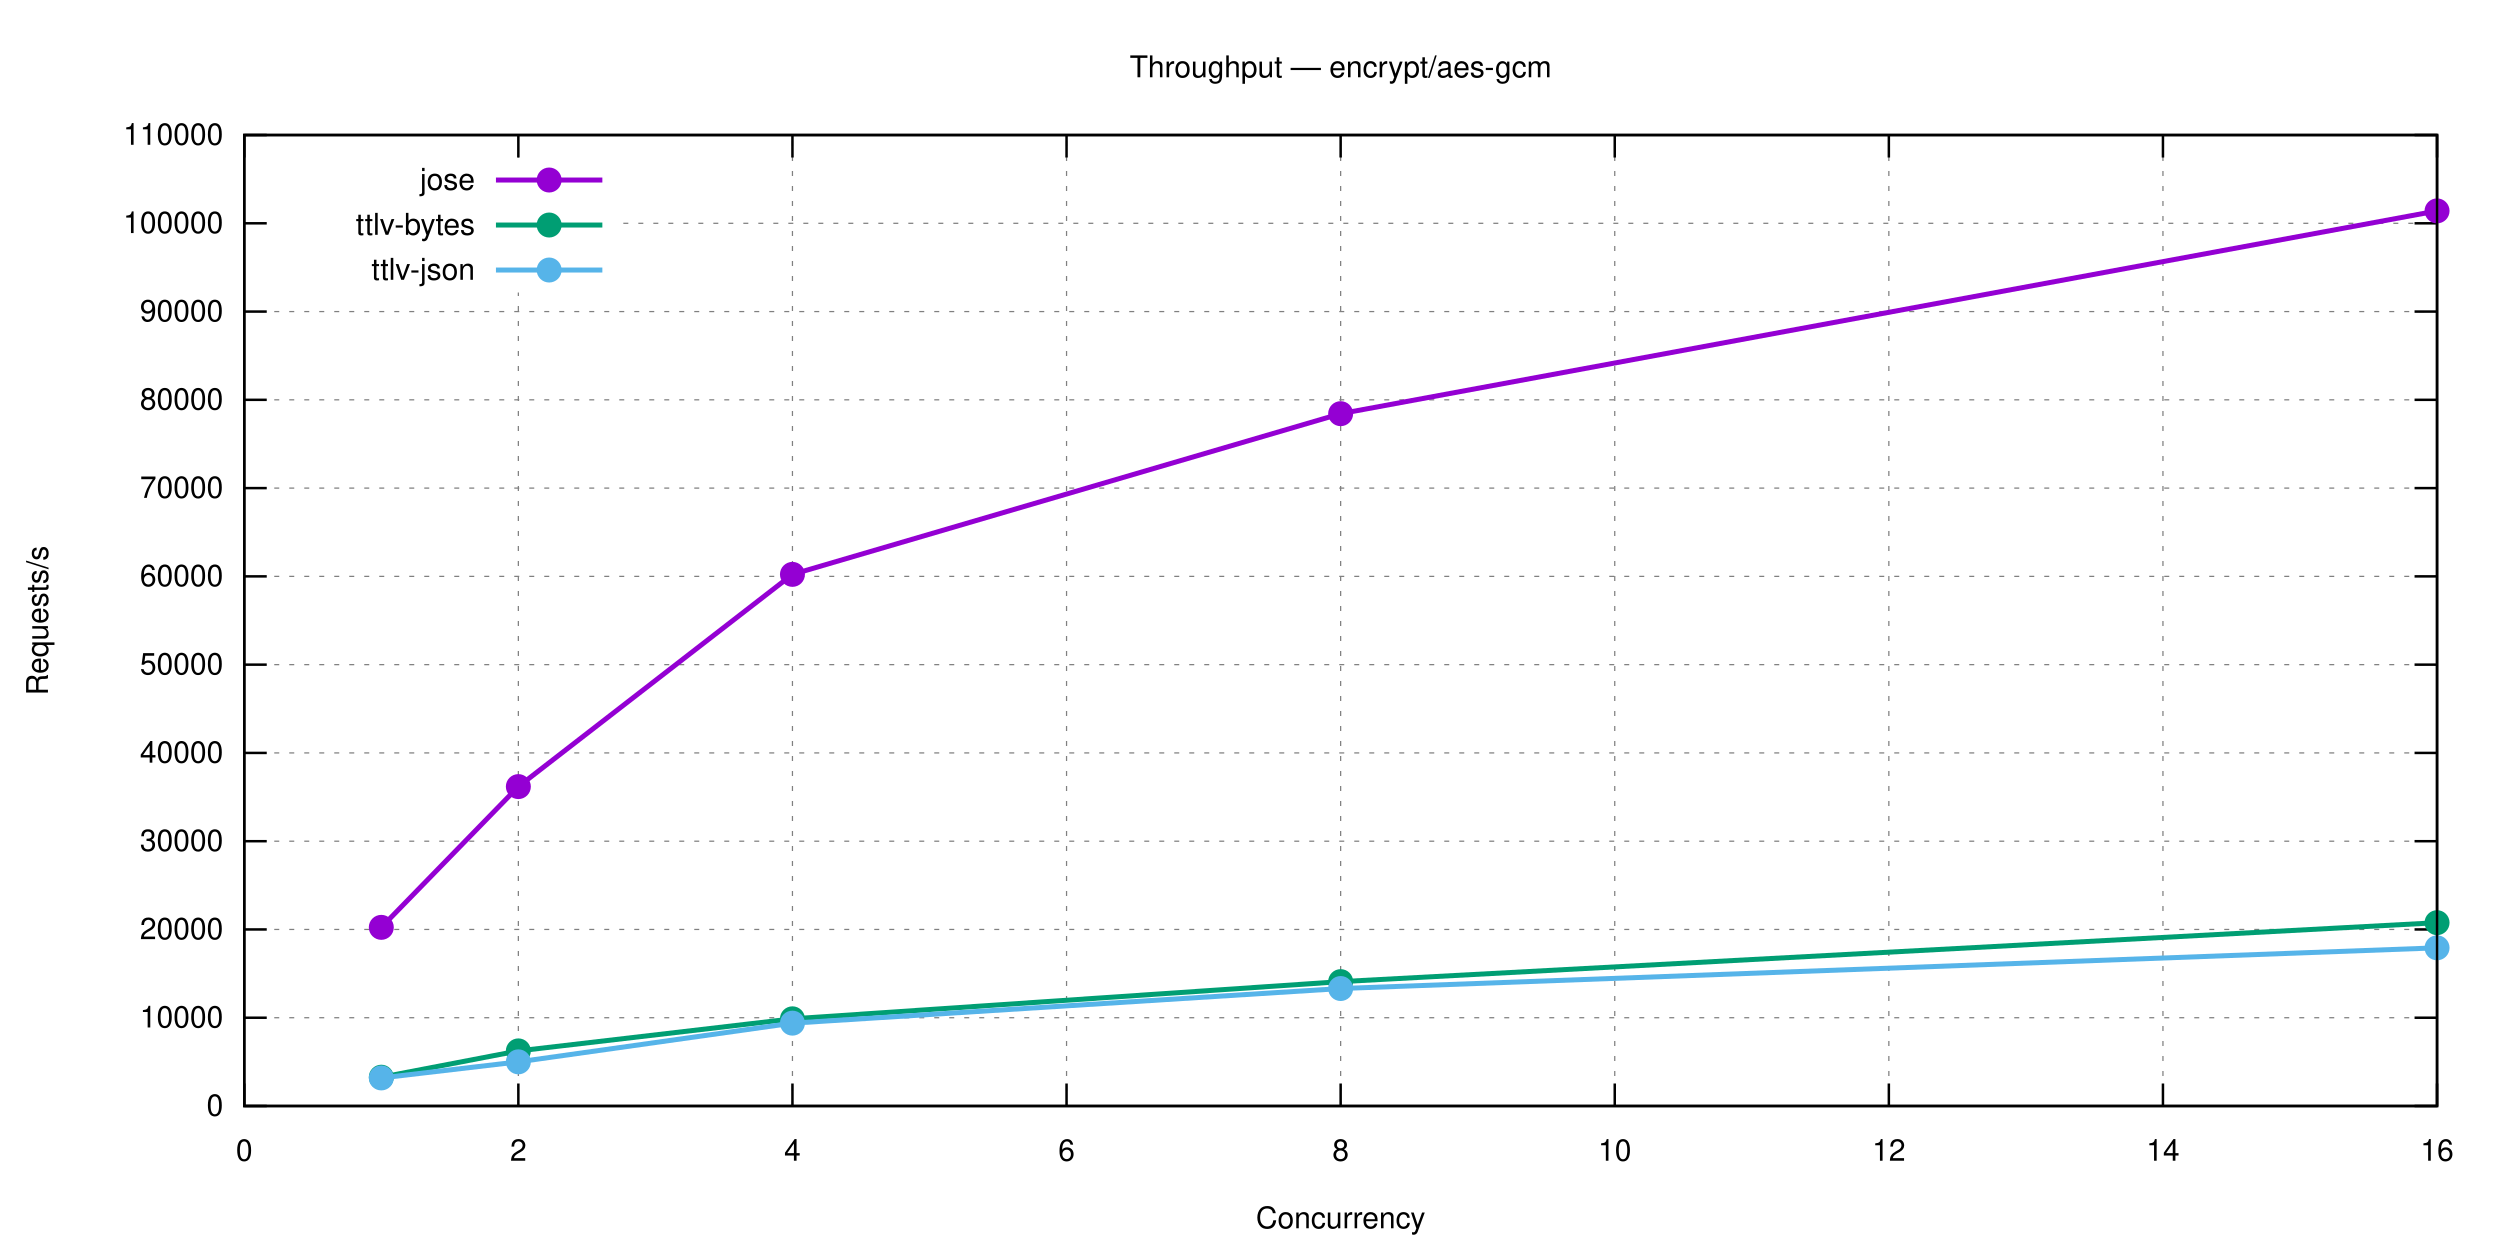
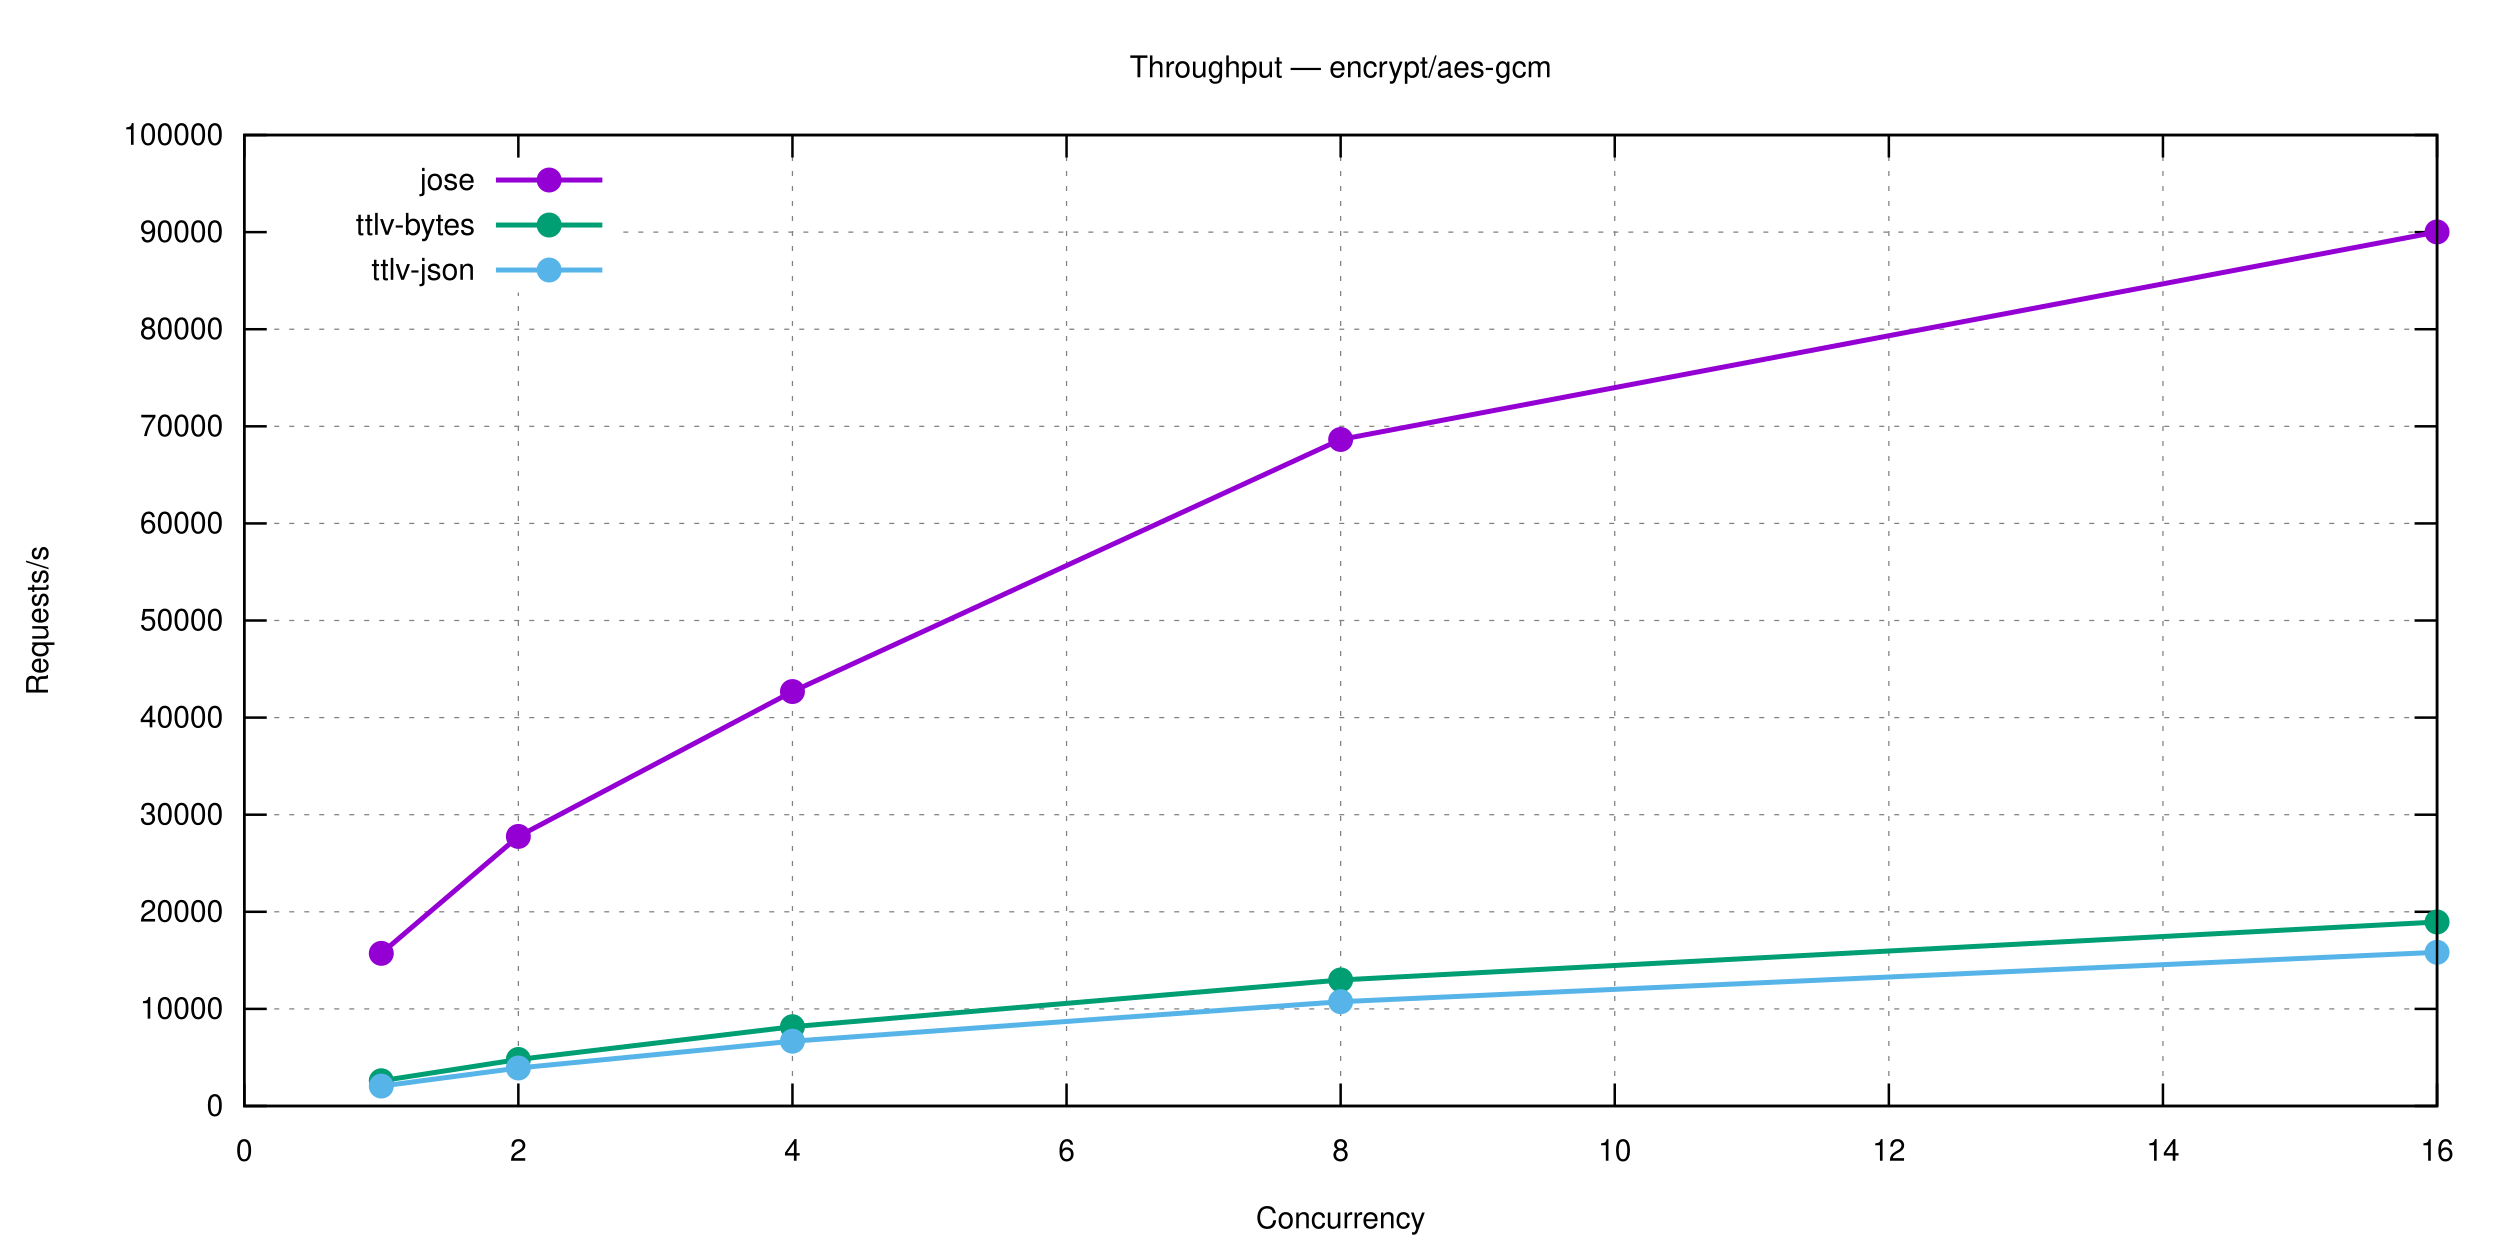
<svg xmlns="http://www.w3.org/2000/svg" xmlns:xlink="http://www.w3.org/1999/xlink" width="1000" height="500" viewBox="0 0 1000 500">
  <g id="gnuplot_canvas">
    <rect x="0" y="0" width="1000" height="500" fill="none" />
    <defs>
      <circle id="gpDot" r="0.5" stroke-width="0.5" stroke="currentColor" />
      <path id="gpPt0" stroke-width="0.222" stroke="currentColor" d="M-1,0 h2 M0,-1 v2" />
      <path id="gpPt1" stroke-width="0.222" stroke="currentColor" d="M-1,-1 L1,1 M1,-1 L-1,1" />
      <path id="gpPt2" stroke-width="0.222" stroke="currentColor" d="M-1,0 L1,0 M0,-1 L0,1 M-1,-1 L1,1 M-1,1 L1,-1" />
      <rect id="gpPt3" stroke-width="0.222" stroke="currentColor" x="-1" y="-1" width="2" height="2" />
      <rect id="gpPt4" stroke-width="0.222" stroke="currentColor" fill="currentColor" x="-1" y="-1" width="2" height="2" />
      <circle id="gpPt5" stroke-width="0.222" stroke="currentColor" cx="0" cy="0" r="1" />
      <use xlink:href="#gpPt5" id="gpPt6" fill="currentColor" stroke="none" />
      <path id="gpPt7" stroke-width="0.222" stroke="currentColor" d="M0,-1.33 L-1.33,0.67 L1.33,0.67 z" />
      <use xlink:href="#gpPt7" id="gpPt8" fill="currentColor" stroke="none" />
      <use xlink:href="#gpPt7" id="gpPt9" stroke="currentColor" transform="rotate(180)" />
      <use xlink:href="#gpPt9" id="gpPt10" fill="currentColor" stroke="none" />
      <use xlink:href="#gpPt3" id="gpPt11" stroke="currentColor" transform="rotate(45)" />
      <use xlink:href="#gpPt11" id="gpPt12" fill="currentColor" stroke="none" />
      <path id="gpPt13" stroke-width="0.222" stroke="currentColor" d="M0,1.330 L1.265,0.411 L0.782,-1.067 L-0.782,-1.076 L-1.265,0.411 z" />
      <use xlink:href="#gpPt13" id="gpPt14" fill="currentColor" stroke="none" />
      <filter id="textbox" filterUnits="objectBoundingBox" x="0" y="0" height="1" width="1">
        <feFlood flood-color="white" flood-opacity="1" result="bgnd" />
        <feComposite in="SourceGraphic" in2="bgnd" operator="atop" />
      </filter>
      <filter id="greybox" filterUnits="objectBoundingBox" x="0" y="0" height="1" width="1">
        <feFlood flood-color="lightgrey" flood-opacity="1" result="grey" />
        <feComposite in="SourceGraphic" in2="grey" operator="atop" />
      </filter>
    </defs>
    <g fill="none" color="white" stroke="currentColor" stroke-width="1.00" stroke-linecap="butt" stroke-linejoin="miter">
</g>
    <g fill="none" color="black" stroke="currentColor" stroke-width="1.00" stroke-linecap="butt" stroke-linejoin="miter">
</g>
    <g fill="none" color="black" stroke="black" stroke-width="0.50" stroke-linecap="butt" stroke-linejoin="miter">
</g>
    <g fill="none" color="gray" stroke="currentColor" stroke-width="0.50" stroke-linecap="butt" stroke-linejoin="miter">
      <path stroke="gray" stroke-dasharray="2,4" class="gridline" d="M97.70,442.40 L974.82,442.40  " />
    </g>
    <g fill="none" color="gray" stroke="gray" stroke-width="1.00" stroke-linecap="butt" stroke-linejoin="miter">
</g>
    <g fill="none" color="black" stroke="currentColor" stroke-width="1.00" stroke-linecap="butt" stroke-linejoin="miter">
      <path stroke="black" d="M97.70,442.40 L106.70,442.40 M974.82,442.40 L965.82,442.40  " />
      <g transform="translate(89.31,446.30)" stroke="none" fill="black" font-family="Helvetica" font-size="12.00" text-anchor="end">
        <text>
          <tspan font-family="Helvetica"> 0</tspan>
        </text>
      </g>
    </g>
    <g fill="none" color="black" stroke="currentColor" stroke-width="1.00" stroke-linecap="butt" stroke-linejoin="miter">
</g>
    <g fill="none" color="black" stroke="black" stroke-width="0.50" stroke-linecap="butt" stroke-linejoin="miter">
</g>
    <g fill="none" color="gray" stroke="currentColor" stroke-width="0.50" stroke-linecap="butt" stroke-linejoin="miter">
-       <path stroke="gray" stroke-dasharray="2,4" class="gridline" d="M97.70,407.09 L974.82,407.09  " />
-     </g>
-     <g fill="none" color="gray" stroke="gray" stroke-width="1.00" stroke-linecap="butt" stroke-linejoin="miter">
- </g>
-     <g fill="none" color="black" stroke="currentColor" stroke-width="1.00" stroke-linecap="butt" stroke-linejoin="miter">
-       <path stroke="black" d="M97.70,407.09 L106.70,407.09 M974.82,407.09 L965.82,407.09  " />
-       <g transform="translate(89.31,410.99)" stroke="none" fill="black" font-family="Helvetica" font-size="12.00" text-anchor="end">
+       <path stroke="gray" stroke-dasharray="2,4" class="gridline" d="M97.70,403.56 L974.82,403.56  " />
+     </g>
+     <g fill="none" color="gray" stroke="gray" stroke-width="1.00" stroke-linecap="butt" stroke-linejoin="miter">
+ </g>
+     <g fill="none" color="black" stroke="currentColor" stroke-width="1.00" stroke-linecap="butt" stroke-linejoin="miter">
+       <path stroke="black" d="M97.70,403.56 L106.70,403.56 M974.82,403.56 L965.82,403.56  " />
+       <g transform="translate(89.31,407.46)" stroke="none" fill="black" font-family="Helvetica" font-size="12.00" text-anchor="end">
        <text>
          <tspan font-family="Helvetica"> 10000</tspan>
        </text>
      </g>
    </g>
    <g fill="none" color="black" stroke="currentColor" stroke-width="1.00" stroke-linecap="butt" stroke-linejoin="miter">
</g>
    <g fill="none" color="black" stroke="black" stroke-width="0.50" stroke-linecap="butt" stroke-linejoin="miter">
</g>
    <g fill="none" color="gray" stroke="currentColor" stroke-width="0.50" stroke-linecap="butt" stroke-linejoin="miter">
-       <path stroke="gray" stroke-dasharray="2,4" class="gridline" d="M97.70,371.78 L974.82,371.78  " />
-     </g>
-     <g fill="none" color="gray" stroke="gray" stroke-width="1.00" stroke-linecap="butt" stroke-linejoin="miter">
- </g>
-     <g fill="none" color="black" stroke="currentColor" stroke-width="1.00" stroke-linecap="butt" stroke-linejoin="miter">
-       <path stroke="black" d="M97.70,371.78 L106.70,371.78 M974.82,371.78 L965.82,371.78  " />
-       <g transform="translate(89.31,375.68)" stroke="none" fill="black" font-family="Helvetica" font-size="12.00" text-anchor="end">
+       <path stroke="gray" stroke-dasharray="2,4" class="gridline" d="M97.70,364.72 L974.82,364.72  " />
+     </g>
+     <g fill="none" color="gray" stroke="gray" stroke-width="1.00" stroke-linecap="butt" stroke-linejoin="miter">
+ </g>
+     <g fill="none" color="black" stroke="currentColor" stroke-width="1.00" stroke-linecap="butt" stroke-linejoin="miter">
+       <path stroke="black" d="M97.70,364.72 L106.70,364.72 M974.82,364.72 L965.82,364.72  " />
+       <g transform="translate(89.31,368.62)" stroke="none" fill="black" font-family="Helvetica" font-size="12.00" text-anchor="end">
        <text>
          <tspan font-family="Helvetica"> 20000</tspan>
        </text>
      </g>
    </g>
    <g fill="none" color="black" stroke="currentColor" stroke-width="1.00" stroke-linecap="butt" stroke-linejoin="miter">
</g>
    <g fill="none" color="black" stroke="black" stroke-width="0.50" stroke-linecap="butt" stroke-linejoin="miter">
</g>
    <g fill="none" color="gray" stroke="currentColor" stroke-width="0.50" stroke-linecap="butt" stroke-linejoin="miter">
-       <path stroke="gray" stroke-dasharray="2,4" class="gridline" d="M97.70,336.48 L974.82,336.48  " />
-     </g>
-     <g fill="none" color="gray" stroke="gray" stroke-width="1.00" stroke-linecap="butt" stroke-linejoin="miter">
- </g>
-     <g fill="none" color="black" stroke="currentColor" stroke-width="1.00" stroke-linecap="butt" stroke-linejoin="miter">
-       <path stroke="black" d="M97.70,336.48 L106.70,336.48 M974.82,336.48 L965.82,336.48  " />
-       <g transform="translate(89.31,340.38)" stroke="none" fill="black" font-family="Helvetica" font-size="12.00" text-anchor="end">
+       <path stroke="gray" stroke-dasharray="2,4" class="gridline" d="M97.70,325.88 L974.82,325.88  " />
+     </g>
+     <g fill="none" color="gray" stroke="gray" stroke-width="1.00" stroke-linecap="butt" stroke-linejoin="miter">
+ </g>
+     <g fill="none" color="black" stroke="currentColor" stroke-width="1.00" stroke-linecap="butt" stroke-linejoin="miter">
+       <path stroke="black" d="M97.70,325.88 L106.70,325.88 M974.82,325.88 L965.82,325.88  " />
+       <g transform="translate(89.31,329.78)" stroke="none" fill="black" font-family="Helvetica" font-size="12.00" text-anchor="end">
        <text>
          <tspan font-family="Helvetica"> 30000</tspan>
        </text>
      </g>
    </g>
    <g fill="none" color="black" stroke="currentColor" stroke-width="1.00" stroke-linecap="butt" stroke-linejoin="miter">
</g>
    <g fill="none" color="black" stroke="black" stroke-width="0.50" stroke-linecap="butt" stroke-linejoin="miter">
</g>
    <g fill="none" color="gray" stroke="currentColor" stroke-width="0.50" stroke-linecap="butt" stroke-linejoin="miter">
-       <path stroke="gray" stroke-dasharray="2,4" class="gridline" d="M97.70,301.17 L974.82,301.17  " />
-     </g>
-     <g fill="none" color="gray" stroke="gray" stroke-width="1.00" stroke-linecap="butt" stroke-linejoin="miter">
- </g>
-     <g fill="none" color="black" stroke="currentColor" stroke-width="1.00" stroke-linecap="butt" stroke-linejoin="miter">
-       <path stroke="black" d="M97.70,301.17 L106.70,301.17 M974.82,301.17 L965.82,301.17  " />
-       <g transform="translate(89.31,305.07)" stroke="none" fill="black" font-family="Helvetica" font-size="12.00" text-anchor="end">
+       <path stroke="gray" stroke-dasharray="2,4" class="gridline" d="M97.70,287.04 L974.82,287.04  " />
+     </g>
+     <g fill="none" color="gray" stroke="gray" stroke-width="1.00" stroke-linecap="butt" stroke-linejoin="miter">
+ </g>
+     <g fill="none" color="black" stroke="currentColor" stroke-width="1.00" stroke-linecap="butt" stroke-linejoin="miter">
+       <path stroke="black" d="M97.70,287.04 L106.70,287.04 M974.82,287.04 L965.82,287.04  " />
+       <g transform="translate(89.31,290.94)" stroke="none" fill="black" font-family="Helvetica" font-size="12.00" text-anchor="end">
        <text>
          <tspan font-family="Helvetica"> 40000</tspan>
        </text>
      </g>
    </g>
    <g fill="none" color="black" stroke="currentColor" stroke-width="1.00" stroke-linecap="butt" stroke-linejoin="miter">
</g>
    <g fill="none" color="black" stroke="black" stroke-width="0.50" stroke-linecap="butt" stroke-linejoin="miter">
</g>
    <g fill="none" color="gray" stroke="currentColor" stroke-width="0.50" stroke-linecap="butt" stroke-linejoin="miter">
-       <path stroke="gray" stroke-dasharray="2,4" class="gridline" d="M97.70,265.86 L974.82,265.86  " />
-     </g>
-     <g fill="none" color="gray" stroke="gray" stroke-width="1.00" stroke-linecap="butt" stroke-linejoin="miter">
- </g>
-     <g fill="none" color="black" stroke="currentColor" stroke-width="1.00" stroke-linecap="butt" stroke-linejoin="miter">
-       <path stroke="black" d="M97.70,265.86 L106.70,265.86 M974.82,265.86 L965.82,265.86  " />
-       <g transform="translate(89.31,269.76)" stroke="none" fill="black" font-family="Helvetica" font-size="12.00" text-anchor="end">
+       <path stroke="gray" stroke-dasharray="2,4" class="gridline" d="M97.70,248.20 L974.82,248.20  " />
+     </g>
+     <g fill="none" color="gray" stroke="gray" stroke-width="1.00" stroke-linecap="butt" stroke-linejoin="miter">
+ </g>
+     <g fill="none" color="black" stroke="currentColor" stroke-width="1.00" stroke-linecap="butt" stroke-linejoin="miter">
+       <path stroke="black" d="M97.70,248.20 L106.70,248.20 M974.82,248.20 L965.82,248.20  " />
+       <g transform="translate(89.31,252.10)" stroke="none" fill="black" font-family="Helvetica" font-size="12.00" text-anchor="end">
        <text>
          <tspan font-family="Helvetica"> 50000</tspan>
        </text>
      </g>
    </g>
    <g fill="none" color="black" stroke="currentColor" stroke-width="1.00" stroke-linecap="butt" stroke-linejoin="miter">
</g>
    <g fill="none" color="black" stroke="black" stroke-width="0.50" stroke-linecap="butt" stroke-linejoin="miter">
</g>
    <g fill="none" color="gray" stroke="currentColor" stroke-width="0.50" stroke-linecap="butt" stroke-linejoin="miter">
-       <path stroke="gray" stroke-dasharray="2,4" class="gridline" d="M97.70,230.55 L974.82,230.55  " />
-     </g>
-     <g fill="none" color="gray" stroke="gray" stroke-width="1.00" stroke-linecap="butt" stroke-linejoin="miter">
- </g>
-     <g fill="none" color="black" stroke="currentColor" stroke-width="1.00" stroke-linecap="butt" stroke-linejoin="miter">
-       <path stroke="black" d="M97.70,230.55 L106.70,230.55 M974.82,230.55 L965.82,230.55  " />
-       <g transform="translate(89.31,234.45)" stroke="none" fill="black" font-family="Helvetica" font-size="12.00" text-anchor="end">
+       <path stroke="gray" stroke-dasharray="2,4" class="gridline" d="M97.70,209.37 L974.82,209.37  " />
+     </g>
+     <g fill="none" color="gray" stroke="gray" stroke-width="1.00" stroke-linecap="butt" stroke-linejoin="miter">
+ </g>
+     <g fill="none" color="black" stroke="currentColor" stroke-width="1.00" stroke-linecap="butt" stroke-linejoin="miter">
+       <path stroke="black" d="M97.70,209.37 L106.70,209.37 M974.82,209.37 L965.82,209.37  " />
+       <g transform="translate(89.31,213.27)" stroke="none" fill="black" font-family="Helvetica" font-size="12.00" text-anchor="end">
        <text>
          <tspan font-family="Helvetica"> 60000</tspan>
        </text>
      </g>
    </g>
    <g fill="none" color="black" stroke="currentColor" stroke-width="1.00" stroke-linecap="butt" stroke-linejoin="miter">
</g>
    <g fill="none" color="black" stroke="black" stroke-width="0.50" stroke-linecap="butt" stroke-linejoin="miter">
</g>
    <g fill="none" color="gray" stroke="currentColor" stroke-width="0.50" stroke-linecap="butt" stroke-linejoin="miter">
-       <path stroke="gray" stroke-dasharray="2,4" class="gridline" d="M97.70,195.24 L974.82,195.24  " />
-     </g>
-     <g fill="none" color="gray" stroke="gray" stroke-width="1.00" stroke-linecap="butt" stroke-linejoin="miter">
- </g>
-     <g fill="none" color="black" stroke="currentColor" stroke-width="1.00" stroke-linecap="butt" stroke-linejoin="miter">
-       <path stroke="black" d="M97.70,195.24 L106.70,195.24 M974.82,195.24 L965.82,195.24  " />
-       <g transform="translate(89.31,199.14)" stroke="none" fill="black" font-family="Helvetica" font-size="12.00" text-anchor="end">
+       <path stroke="gray" stroke-dasharray="2,4" class="gridline" d="M97.70,170.53 L974.82,170.53  " />
+     </g>
+     <g fill="none" color="gray" stroke="gray" stroke-width="1.00" stroke-linecap="butt" stroke-linejoin="miter">
+ </g>
+     <g fill="none" color="black" stroke="currentColor" stroke-width="1.00" stroke-linecap="butt" stroke-linejoin="miter">
+       <path stroke="black" d="M97.70,170.53 L106.70,170.53 M974.82,170.53 L965.82,170.53  " />
+       <g transform="translate(89.31,174.43)" stroke="none" fill="black" font-family="Helvetica" font-size="12.00" text-anchor="end">
        <text>
          <tspan font-family="Helvetica"> 70000</tspan>
        </text>
      </g>
    </g>
    <g fill="none" color="black" stroke="currentColor" stroke-width="1.00" stroke-linecap="butt" stroke-linejoin="miter">
</g>
    <g fill="none" color="black" stroke="black" stroke-width="0.50" stroke-linecap="butt" stroke-linejoin="miter">
</g>
    <g fill="none" color="gray" stroke="currentColor" stroke-width="0.50" stroke-linecap="butt" stroke-linejoin="miter">
-       <path stroke="gray" stroke-dasharray="2,4" class="gridline" d="M97.70,159.93 L974.82,159.93  " />
-     </g>
-     <g fill="none" color="gray" stroke="gray" stroke-width="1.00" stroke-linecap="butt" stroke-linejoin="miter">
- </g>
-     <g fill="none" color="black" stroke="currentColor" stroke-width="1.00" stroke-linecap="butt" stroke-linejoin="miter">
-       <path stroke="black" d="M97.70,159.93 L106.70,159.93 M974.82,159.93 L965.82,159.93  " />
-       <g transform="translate(89.31,163.83)" stroke="none" fill="black" font-family="Helvetica" font-size="12.00" text-anchor="end">
+       <path stroke="gray" stroke-dasharray="2,4" class="gridline" d="M97.70,131.69 L974.82,131.69  " />
+     </g>
+     <g fill="none" color="gray" stroke="gray" stroke-width="1.00" stroke-linecap="butt" stroke-linejoin="miter">
+ </g>
+     <g fill="none" color="black" stroke="currentColor" stroke-width="1.00" stroke-linecap="butt" stroke-linejoin="miter">
+       <path stroke="black" d="M97.70,131.69 L106.70,131.69 M974.82,131.69 L965.82,131.69  " />
+       <g transform="translate(89.31,135.59)" stroke="none" fill="black" font-family="Helvetica" font-size="12.00" text-anchor="end">
        <text>
          <tspan font-family="Helvetica"> 80000</tspan>
        </text>
      </g>
    </g>
    <g fill="none" color="black" stroke="currentColor" stroke-width="1.00" stroke-linecap="butt" stroke-linejoin="miter">
</g>
    <g fill="none" color="black" stroke="black" stroke-width="0.50" stroke-linecap="butt" stroke-linejoin="miter">
</g>
    <g fill="none" color="gray" stroke="currentColor" stroke-width="0.50" stroke-linecap="butt" stroke-linejoin="miter">
-       <path stroke="gray" stroke-dasharray="2,4" class="gridline" d="M97.70,124.63 L974.82,124.63  " />
-     </g>
-     <g fill="none" color="gray" stroke="gray" stroke-width="1.00" stroke-linecap="butt" stroke-linejoin="miter">
- </g>
-     <g fill="none" color="black" stroke="currentColor" stroke-width="1.00" stroke-linecap="butt" stroke-linejoin="miter">
-       <path stroke="black" d="M97.70,124.63 L106.70,124.63 M974.82,124.63 L965.82,124.63  " />
-       <g transform="translate(89.31,128.53)" stroke="none" fill="black" font-family="Helvetica" font-size="12.00" text-anchor="end">
+       <path stroke="gray" stroke-dasharray="2,4" class="gridline" d="M97.70,92.85 L106.09,92.85 M249.33,92.85 L974.82,92.85  " />
+     </g>
+     <g fill="none" color="gray" stroke="gray" stroke-width="1.00" stroke-linecap="butt" stroke-linejoin="miter">
+ </g>
+     <g fill="none" color="black" stroke="currentColor" stroke-width="1.00" stroke-linecap="butt" stroke-linejoin="miter">
+       <path stroke="black" d="M97.70,92.85 L106.70,92.85 M974.82,92.85 L965.82,92.85  " />
+       <g transform="translate(89.31,96.75)" stroke="none" fill="black" font-family="Helvetica" font-size="12.00" text-anchor="end">
        <text>
          <tspan font-family="Helvetica"> 90000</tspan>
-         </text>
-       </g>
-     </g>
-     <g fill="none" color="black" stroke="currentColor" stroke-width="1.00" stroke-linecap="butt" stroke-linejoin="miter">
- </g>
-     <g fill="none" color="black" stroke="black" stroke-width="0.50" stroke-linecap="butt" stroke-linejoin="miter">
- </g>
-     <g fill="none" color="gray" stroke="currentColor" stroke-width="0.50" stroke-linecap="butt" stroke-linejoin="miter">
-       <path stroke="gray" stroke-dasharray="2,4" class="gridline" d="M97.70,89.32 L106.09,89.32 M249.33,89.32 L974.82,89.32  " />
-     </g>
-     <g fill="none" color="gray" stroke="gray" stroke-width="1.00" stroke-linecap="butt" stroke-linejoin="miter">
- </g>
-     <g fill="none" color="black" stroke="currentColor" stroke-width="1.00" stroke-linecap="butt" stroke-linejoin="miter">
-       <path stroke="black" d="M97.70,89.32 L106.70,89.32 M974.82,89.32 L965.82,89.32  " />
-       <g transform="translate(89.31,93.22)" stroke="none" fill="black" font-family="Helvetica" font-size="12.00" text-anchor="end">
-         <text>
-           <tspan font-family="Helvetica"> 100000</tspan>
        </text>
      </g>
    </g>
    <g fill="none" color="black" stroke="currentColor" stroke-width="1.00" stroke-linecap="butt" stroke-linejoin="miter">
</g>
    <g fill="none" color="black" stroke="black" stroke-width="0.50" stroke-linecap="butt" stroke-linejoin="miter">
</g>
    <g fill="none" color="gray" stroke="currentColor" stroke-width="0.50" stroke-linecap="butt" stroke-linejoin="miter">
      <path stroke="gray" stroke-dasharray="2,4" class="gridline" d="M97.70,54.01 L974.82,54.01  " />
    </g>
    <g fill="none" color="gray" stroke="gray" stroke-width="1.00" stroke-linecap="butt" stroke-linejoin="miter">
</g>
    <g fill="none" color="black" stroke="currentColor" stroke-width="1.00" stroke-linecap="butt" stroke-linejoin="miter">
      <path stroke="black" d="M97.70,54.01 L106.70,54.01 M974.82,54.01 L965.82,54.01  " />
      <g transform="translate(89.31,57.91)" stroke="none" fill="black" font-family="Helvetica" font-size="12.00" text-anchor="end">
        <text>
-           <tspan font-family="Helvetica"> 110000</tspan>
+           <tspan font-family="Helvetica"> 100000</tspan>
        </text>
      </g>
    </g>
    <g fill="none" color="black" stroke="currentColor" stroke-width="1.00" stroke-linecap="butt" stroke-linejoin="miter">
</g>
    <g fill="none" color="black" stroke="black" stroke-width="0.50" stroke-linecap="butt" stroke-linejoin="miter">
</g>
    <g fill="none" color="gray" stroke="currentColor" stroke-width="0.50" stroke-linecap="butt" stroke-linejoin="miter">
      <path stroke="gray" stroke-dasharray="2,4" class="gridline" d="M97.70,442.40 L97.70,54.01  " />
    </g>
    <g fill="none" color="gray" stroke="gray" stroke-width="1.00" stroke-linecap="butt" stroke-linejoin="miter">
</g>
    <g fill="none" color="black" stroke="currentColor" stroke-width="1.00" stroke-linecap="butt" stroke-linejoin="miter">
      <path stroke="black" d="M97.70,442.40 L97.70,433.40 M97.70,54.01 L97.70,63.01  " />
      <g transform="translate(97.70,464.30)" stroke="none" fill="black" font-family="Helvetica" font-size="12.00" text-anchor="middle">
        <text>
          <tspan font-family="Helvetica"> 0</tspan>
        </text>
      </g>
    </g>
    <g fill="none" color="black" stroke="currentColor" stroke-width="1.00" stroke-linecap="butt" stroke-linejoin="miter">
</g>
    <g fill="none" color="black" stroke="black" stroke-width="0.50" stroke-linecap="butt" stroke-linejoin="miter">
</g>
    <g fill="none" color="gray" stroke="currentColor" stroke-width="0.50" stroke-linecap="butt" stroke-linejoin="miter">
      <path stroke="gray" stroke-dasharray="2,4" class="gridline" d="M207.34,442.40 L207.34,117.01 M207.34,63.01 L207.34,54.01  " />
    </g>
    <g fill="none" color="gray" stroke="gray" stroke-width="1.00" stroke-linecap="butt" stroke-linejoin="miter">
</g>
    <g fill="none" color="black" stroke="currentColor" stroke-width="1.00" stroke-linecap="butt" stroke-linejoin="miter">
      <path stroke="black" d="M207.34,442.40 L207.34,433.40 M207.34,54.01 L207.34,63.01  " />
      <g transform="translate(207.34,464.30)" stroke="none" fill="black" font-family="Helvetica" font-size="12.00" text-anchor="middle">
        <text>
          <tspan font-family="Helvetica"> 2</tspan>
        </text>
      </g>
    </g>
    <g fill="none" color="black" stroke="currentColor" stroke-width="1.00" stroke-linecap="butt" stroke-linejoin="miter">
</g>
    <g fill="none" color="black" stroke="black" stroke-width="0.50" stroke-linecap="butt" stroke-linejoin="miter">
</g>
    <g fill="none" color="gray" stroke="currentColor" stroke-width="0.50" stroke-linecap="butt" stroke-linejoin="miter">
      <path stroke="gray" stroke-dasharray="2,4" class="gridline" d="M316.98,442.40 L316.98,54.01  " />
    </g>
    <g fill="none" color="gray" stroke="gray" stroke-width="1.00" stroke-linecap="butt" stroke-linejoin="miter">
</g>
    <g fill="none" color="black" stroke="currentColor" stroke-width="1.00" stroke-linecap="butt" stroke-linejoin="miter">
      <path stroke="black" d="M316.98,442.40 L316.98,433.40 M316.98,54.01 L316.98,63.01  " />
      <g transform="translate(316.98,464.30)" stroke="none" fill="black" font-family="Helvetica" font-size="12.00" text-anchor="middle">
        <text>
          <tspan font-family="Helvetica"> 4</tspan>
        </text>
      </g>
    </g>
    <g fill="none" color="black" stroke="currentColor" stroke-width="1.00" stroke-linecap="butt" stroke-linejoin="miter">
</g>
    <g fill="none" color="black" stroke="black" stroke-width="0.50" stroke-linecap="butt" stroke-linejoin="miter">
</g>
    <g fill="none" color="gray" stroke="currentColor" stroke-width="0.50" stroke-linecap="butt" stroke-linejoin="miter">
      <path stroke="gray" stroke-dasharray="2,4" class="gridline" d="M426.62,442.40 L426.62,54.01  " />
    </g>
    <g fill="none" color="gray" stroke="gray" stroke-width="1.00" stroke-linecap="butt" stroke-linejoin="miter">
</g>
    <g fill="none" color="black" stroke="currentColor" stroke-width="1.00" stroke-linecap="butt" stroke-linejoin="miter">
      <path stroke="black" d="M426.62,442.40 L426.62,433.40 M426.62,54.01 L426.62,63.01  " />
      <g transform="translate(426.62,464.30)" stroke="none" fill="black" font-family="Helvetica" font-size="12.00" text-anchor="middle">
        <text>
          <tspan font-family="Helvetica"> 6</tspan>
        </text>
      </g>
    </g>
    <g fill="none" color="black" stroke="currentColor" stroke-width="1.00" stroke-linecap="butt" stroke-linejoin="miter">
</g>
    <g fill="none" color="black" stroke="black" stroke-width="0.50" stroke-linecap="butt" stroke-linejoin="miter">
</g>
    <g fill="none" color="gray" stroke="currentColor" stroke-width="0.50" stroke-linecap="butt" stroke-linejoin="miter">
      <path stroke="gray" stroke-dasharray="2,4" class="gridline" d="M536.26,442.40 L536.26,54.01  " />
    </g>
    <g fill="none" color="gray" stroke="gray" stroke-width="1.00" stroke-linecap="butt" stroke-linejoin="miter">
</g>
    <g fill="none" color="black" stroke="currentColor" stroke-width="1.00" stroke-linecap="butt" stroke-linejoin="miter">
      <path stroke="black" d="M536.26,442.40 L536.26,433.40 M536.26,54.01 L536.26,63.01  " />
      <g transform="translate(536.26,464.30)" stroke="none" fill="black" font-family="Helvetica" font-size="12.00" text-anchor="middle">
        <text>
          <tspan font-family="Helvetica"> 8</tspan>
        </text>
      </g>
    </g>
    <g fill="none" color="black" stroke="currentColor" stroke-width="1.00" stroke-linecap="butt" stroke-linejoin="miter">
</g>
    <g fill="none" color="black" stroke="black" stroke-width="0.50" stroke-linecap="butt" stroke-linejoin="miter">
</g>
    <g fill="none" color="gray" stroke="currentColor" stroke-width="0.50" stroke-linecap="butt" stroke-linejoin="miter">
      <path stroke="gray" stroke-dasharray="2,4" class="gridline" d="M645.90,442.40 L645.90,54.01  " />
    </g>
    <g fill="none" color="gray" stroke="gray" stroke-width="1.00" stroke-linecap="butt" stroke-linejoin="miter">
</g>
    <g fill="none" color="black" stroke="currentColor" stroke-width="1.00" stroke-linecap="butt" stroke-linejoin="miter">
      <path stroke="black" d="M645.90,442.40 L645.90,433.40 M645.90,54.01 L645.90,63.01  " />
      <g transform="translate(645.90,464.30)" stroke="none" fill="black" font-family="Helvetica" font-size="12.00" text-anchor="middle">
        <text>
          <tspan font-family="Helvetica"> 10</tspan>
        </text>
      </g>
    </g>
    <g fill="none" color="black" stroke="currentColor" stroke-width="1.00" stroke-linecap="butt" stroke-linejoin="miter">
</g>
    <g fill="none" color="black" stroke="black" stroke-width="0.50" stroke-linecap="butt" stroke-linejoin="miter">
</g>
    <g fill="none" color="gray" stroke="currentColor" stroke-width="0.50" stroke-linecap="butt" stroke-linejoin="miter">
      <path stroke="gray" stroke-dasharray="2,4" class="gridline" d="M755.54,442.40 L755.54,54.01  " />
    </g>
    <g fill="none" color="gray" stroke="gray" stroke-width="1.00" stroke-linecap="butt" stroke-linejoin="miter">
</g>
    <g fill="none" color="black" stroke="currentColor" stroke-width="1.00" stroke-linecap="butt" stroke-linejoin="miter">
      <path stroke="black" d="M755.54,442.40 L755.54,433.40 M755.54,54.01 L755.54,63.01  " />
      <g transform="translate(755.54,464.30)" stroke="none" fill="black" font-family="Helvetica" font-size="12.00" text-anchor="middle">
        <text>
          <tspan font-family="Helvetica"> 12</tspan>
        </text>
      </g>
    </g>
    <g fill="none" color="black" stroke="currentColor" stroke-width="1.00" stroke-linecap="butt" stroke-linejoin="miter">
</g>
    <g fill="none" color="black" stroke="black" stroke-width="0.50" stroke-linecap="butt" stroke-linejoin="miter">
</g>
    <g fill="none" color="gray" stroke="currentColor" stroke-width="0.50" stroke-linecap="butt" stroke-linejoin="miter">
      <path stroke="gray" stroke-dasharray="2,4" class="gridline" d="M865.18,442.40 L865.18,54.01  " />
    </g>
    <g fill="none" color="gray" stroke="gray" stroke-width="1.00" stroke-linecap="butt" stroke-linejoin="miter">
</g>
    <g fill="none" color="black" stroke="currentColor" stroke-width="1.00" stroke-linecap="butt" stroke-linejoin="miter">
      <path stroke="black" d="M865.18,442.40 L865.18,433.40 M865.18,54.01 L865.18,63.01  " />
      <g transform="translate(865.18,464.30)" stroke="none" fill="black" font-family="Helvetica" font-size="12.00" text-anchor="middle">
        <text>
          <tspan font-family="Helvetica"> 14</tspan>
        </text>
      </g>
    </g>
    <g fill="none" color="black" stroke="currentColor" stroke-width="1.00" stroke-linecap="butt" stroke-linejoin="miter">
</g>
    <g fill="none" color="black" stroke="black" stroke-width="0.50" stroke-linecap="butt" stroke-linejoin="miter">
</g>
    <g fill="none" color="gray" stroke="currentColor" stroke-width="0.50" stroke-linecap="butt" stroke-linejoin="miter">
      <path stroke="gray" stroke-dasharray="2,4" class="gridline" d="M974.82,442.40 L974.82,54.01  " />
    </g>
    <g fill="none" color="gray" stroke="gray" stroke-width="1.00" stroke-linecap="butt" stroke-linejoin="miter">
</g>
    <g fill="none" color="black" stroke="currentColor" stroke-width="1.00" stroke-linecap="butt" stroke-linejoin="miter">
      <path stroke="black" d="M974.82,442.40 L974.82,433.40 M974.82,54.01 L974.82,63.01  " />
      <g transform="translate(974.82,464.30)" stroke="none" fill="black" font-family="Helvetica" font-size="12.00" text-anchor="middle">
        <text>
          <tspan font-family="Helvetica"> 16</tspan>
        </text>
      </g>
    </g>
    <g fill="none" color="black" stroke="currentColor" stroke-width="1.00" stroke-linecap="butt" stroke-linejoin="miter">
</g>
    <g fill="none" color="black" stroke="currentColor" stroke-width="1.00" stroke-linecap="butt" stroke-linejoin="miter">
      <path stroke="black" d="M97.70,54.01 L97.70,442.40 L974.82,442.40 L974.82,54.01 L97.70,54.01 Z  " />
    </g>
    <g fill="none" color="black" stroke="currentColor" stroke-width="1.00" stroke-linecap="butt" stroke-linejoin="miter">
</g>
    <g id="gnuplot_plot_1">
      <g fill="none" color="white" stroke="black" stroke-width="2.00" stroke-linecap="butt" stroke-linejoin="miter">
</g>
      <g fill="none" color="black" stroke="currentColor" stroke-width="2.00" stroke-linecap="butt" stroke-linejoin="miter">
        <g transform="translate(189.99,75.91)" stroke="none" fill="black" font-family="Helvetica" font-size="12.00" text-anchor="end">
          <text>
            <tspan font-family="Helvetica">jose</tspan>
          </text>
        </g>
      </g>
      <g fill="none" color="black" stroke="currentColor" stroke-width="2.00" stroke-linecap="butt" stroke-linejoin="miter">
-         <path stroke="rgb(148,   0, 211)" d="M198.38,72.01 L240.94,72.01 M152.52,370.94 L207.34,314.64 L316.98,229.75 L536.26,165.47 L974.82,84.36  " />
-         <use xlink:href="#gpPt6" transform="translate(152.52,370.94) scale(4.50)" color="rgb(148,   0, 211)" />
-         <use xlink:href="#gpPt6" transform="translate(207.34,314.64) scale(4.50)" color="rgb(148,   0, 211)" />
-         <use xlink:href="#gpPt6" transform="translate(316.98,229.75) scale(4.50)" color="rgb(148,   0, 211)" />
-         <use xlink:href="#gpPt6" transform="translate(536.26,165.47) scale(4.50)" color="rgb(148,   0, 211)" />
-         <use xlink:href="#gpPt6" transform="translate(974.82,84.36) scale(4.50)" color="rgb(148,   0, 211)" />
+         <path stroke="rgb(148,   0, 211)" d="M198.38,72.01 L240.94,72.01 M152.52,381.34 L207.34,334.57 L316.98,276.62 L536.26,175.79 L974.82,92.78  " />
+         <use xlink:href="#gpPt6" transform="translate(152.52,381.34) scale(4.50)" color="rgb(148,   0, 211)" />
+         <use xlink:href="#gpPt6" transform="translate(207.34,334.57) scale(4.50)" color="rgb(148,   0, 211)" />
+         <use xlink:href="#gpPt6" transform="translate(316.98,276.62) scale(4.50)" color="rgb(148,   0, 211)" />
+         <use xlink:href="#gpPt6" transform="translate(536.26,175.79) scale(4.50)" color="rgb(148,   0, 211)" />
+         <use xlink:href="#gpPt6" transform="translate(974.82,92.78) scale(4.50)" color="rgb(148,   0, 211)" />
        <use xlink:href="#gpPt6" transform="translate(219.66,72.01) scale(4.50)" color="rgb(148,   0, 211)" />
      </g>
    </g>
    <g id="gnuplot_plot_2">
      <g fill="none" color="black" stroke="currentColor" stroke-width="2.00" stroke-linecap="butt" stroke-linejoin="miter">
        <g transform="translate(189.99,93.91)" stroke="none" fill="black" font-family="Helvetica" font-size="12.00" text-anchor="end">
          <text>
            <tspan font-family="Helvetica">ttlv-bytes</tspan>
          </text>
        </g>
      </g>
      <g fill="none" color="black" stroke="currentColor" stroke-width="2.00" stroke-linecap="butt" stroke-linejoin="miter">
-         <path stroke="rgb(  0, 158, 115)" d="M198.38,90.01 L240.94,90.01 M152.52,430.88 L207.34,420.36 L316.98,407.53 L536.26,392.65 L974.82,369.07  " />
-         <use xlink:href="#gpPt6" transform="translate(152.52,430.88) scale(4.50)" color="rgb(  0, 158, 115)" />
-         <use xlink:href="#gpPt6" transform="translate(207.34,420.36) scale(4.50)" color="rgb(  0, 158, 115)" />
-         <use xlink:href="#gpPt6" transform="translate(316.98,407.53) scale(4.50)" color="rgb(  0, 158, 115)" />
-         <use xlink:href="#gpPt6" transform="translate(536.26,392.65) scale(4.50)" color="rgb(  0, 158, 115)" />
-         <use xlink:href="#gpPt6" transform="translate(974.82,369.07) scale(4.50)" color="rgb(  0, 158, 115)" />
+         <path stroke="rgb(  0, 158, 115)" d="M198.38,90.01 L240.94,90.01 M152.52,432.30 L207.34,423.78 L316.98,410.68 L536.26,391.98 L974.82,368.79  " />
+         <use xlink:href="#gpPt6" transform="translate(152.52,432.30) scale(4.50)" color="rgb(  0, 158, 115)" />
+         <use xlink:href="#gpPt6" transform="translate(207.34,423.78) scale(4.50)" color="rgb(  0, 158, 115)" />
+         <use xlink:href="#gpPt6" transform="translate(316.98,410.68) scale(4.50)" color="rgb(  0, 158, 115)" />
+         <use xlink:href="#gpPt6" transform="translate(536.26,391.98) scale(4.50)" color="rgb(  0, 158, 115)" />
+         <use xlink:href="#gpPt6" transform="translate(974.82,368.79) scale(4.50)" color="rgb(  0, 158, 115)" />
        <use xlink:href="#gpPt6" transform="translate(219.66,90.01) scale(4.50)" color="rgb(  0, 158, 115)" />
      </g>
    </g>
    <g id="gnuplot_plot_3">
      <g fill="none" color="black" stroke="currentColor" stroke-width="2.00" stroke-linecap="butt" stroke-linejoin="miter">
        <g transform="translate(189.99,111.91)" stroke="none" fill="black" font-family="Helvetica" font-size="12.00" text-anchor="end">
          <text>
            <tspan font-family="Helvetica">ttlv-json</tspan>
          </text>
        </g>
      </g>
      <g fill="none" color="black" stroke="currentColor" stroke-width="2.00" stroke-linecap="butt" stroke-linejoin="miter">
-         <path stroke="rgb( 86, 180, 233)" d="M198.38,108.01 L240.94,108.01 M152.52,431.17 L207.34,424.74 L316.98,409.26 L536.26,395.41 L974.82,379.13  " />
-         <use xlink:href="#gpPt6" transform="translate(152.52,431.17) scale(4.50)" color="rgb( 86, 180, 233)" />
-         <use xlink:href="#gpPt6" transform="translate(207.34,424.74) scale(4.50)" color="rgb( 86, 180, 233)" />
-         <use xlink:href="#gpPt6" transform="translate(316.98,409.26) scale(4.50)" color="rgb( 86, 180, 233)" />
-         <use xlink:href="#gpPt6" transform="translate(536.26,395.41) scale(4.50)" color="rgb( 86, 180, 233)" />
-         <use xlink:href="#gpPt6" transform="translate(974.82,379.13) scale(4.50)" color="rgb( 86, 180, 233)" />
+         <path stroke="rgb( 86, 180, 233)" d="M198.38,108.01 L240.94,108.01 M152.52,434.43 L207.34,427.20 L316.98,416.47 L536.26,400.67 L974.82,380.91  " />
+         <use xlink:href="#gpPt6" transform="translate(152.52,434.43) scale(4.50)" color="rgb( 86, 180, 233)" />
+         <use xlink:href="#gpPt6" transform="translate(207.34,427.20) scale(4.50)" color="rgb( 86, 180, 233)" />
+         <use xlink:href="#gpPt6" transform="translate(316.98,416.47) scale(4.50)" color="rgb( 86, 180, 233)" />
+         <use xlink:href="#gpPt6" transform="translate(536.26,400.67) scale(4.50)" color="rgb( 86, 180, 233)" />
+         <use xlink:href="#gpPt6" transform="translate(974.82,380.91) scale(4.50)" color="rgb( 86, 180, 233)" />
        <use xlink:href="#gpPt6" transform="translate(219.66,108.01) scale(4.50)" color="rgb( 86, 180, 233)" />
      </g>
    </g>
    <g fill="none" color="black" stroke="currentColor" stroke-width="2.00" stroke-linecap="butt" stroke-linejoin="miter">
</g>
    <g fill="none" color="black" stroke="black" stroke-width="1.00" stroke-linecap="butt" stroke-linejoin="miter">
</g>
    <g fill="none" color="black" stroke="currentColor" stroke-width="1.00" stroke-linecap="butt" stroke-linejoin="miter">
      <path stroke="black" d="M97.70,54.01 L97.70,442.40 L974.82,442.40 L974.82,54.01 L97.70,54.01 Z  " />
      <g transform="translate(19.18,248.21) rotate(270.00)" stroke="none" fill="black" font-family="Helvetica" font-size="12.00" text-anchor="middle">
        <text>
          <tspan font-family="Helvetica">Requests/s</tspan>
        </text>
      </g>
    </g>
    <g fill="none" color="black" stroke="currentColor" stroke-width="1.00" stroke-linecap="butt" stroke-linejoin="miter">
      <g transform="translate(536.26,491.30)" stroke="none" fill="black" font-family="Helvetica" font-size="12.00" text-anchor="middle">
        <text>
          <tspan font-family="Helvetica">Concurrency</tspan>
        </text>
      </g>
    </g>
    <g fill="none" color="black" stroke="currentColor" stroke-width="1.00" stroke-linecap="butt" stroke-linejoin="miter">
</g>
    <g fill="none" color="black" stroke="currentColor" stroke-width="1.00" stroke-linecap="butt" stroke-linejoin="miter">
      <g transform="translate(536.26,30.91)" stroke="none" fill="black" font-family="Helvetica" font-size="12.00" text-anchor="middle">
        <text>
          <tspan font-family="Helvetica">Throughput — encrypt/aes-gcm</tspan>
        </text>
      </g>
    </g>
    <g fill="none" color="black" stroke="currentColor" stroke-width="1.00" stroke-linecap="butt" stroke-linejoin="miter">
</g>
  </g>
</svg>
